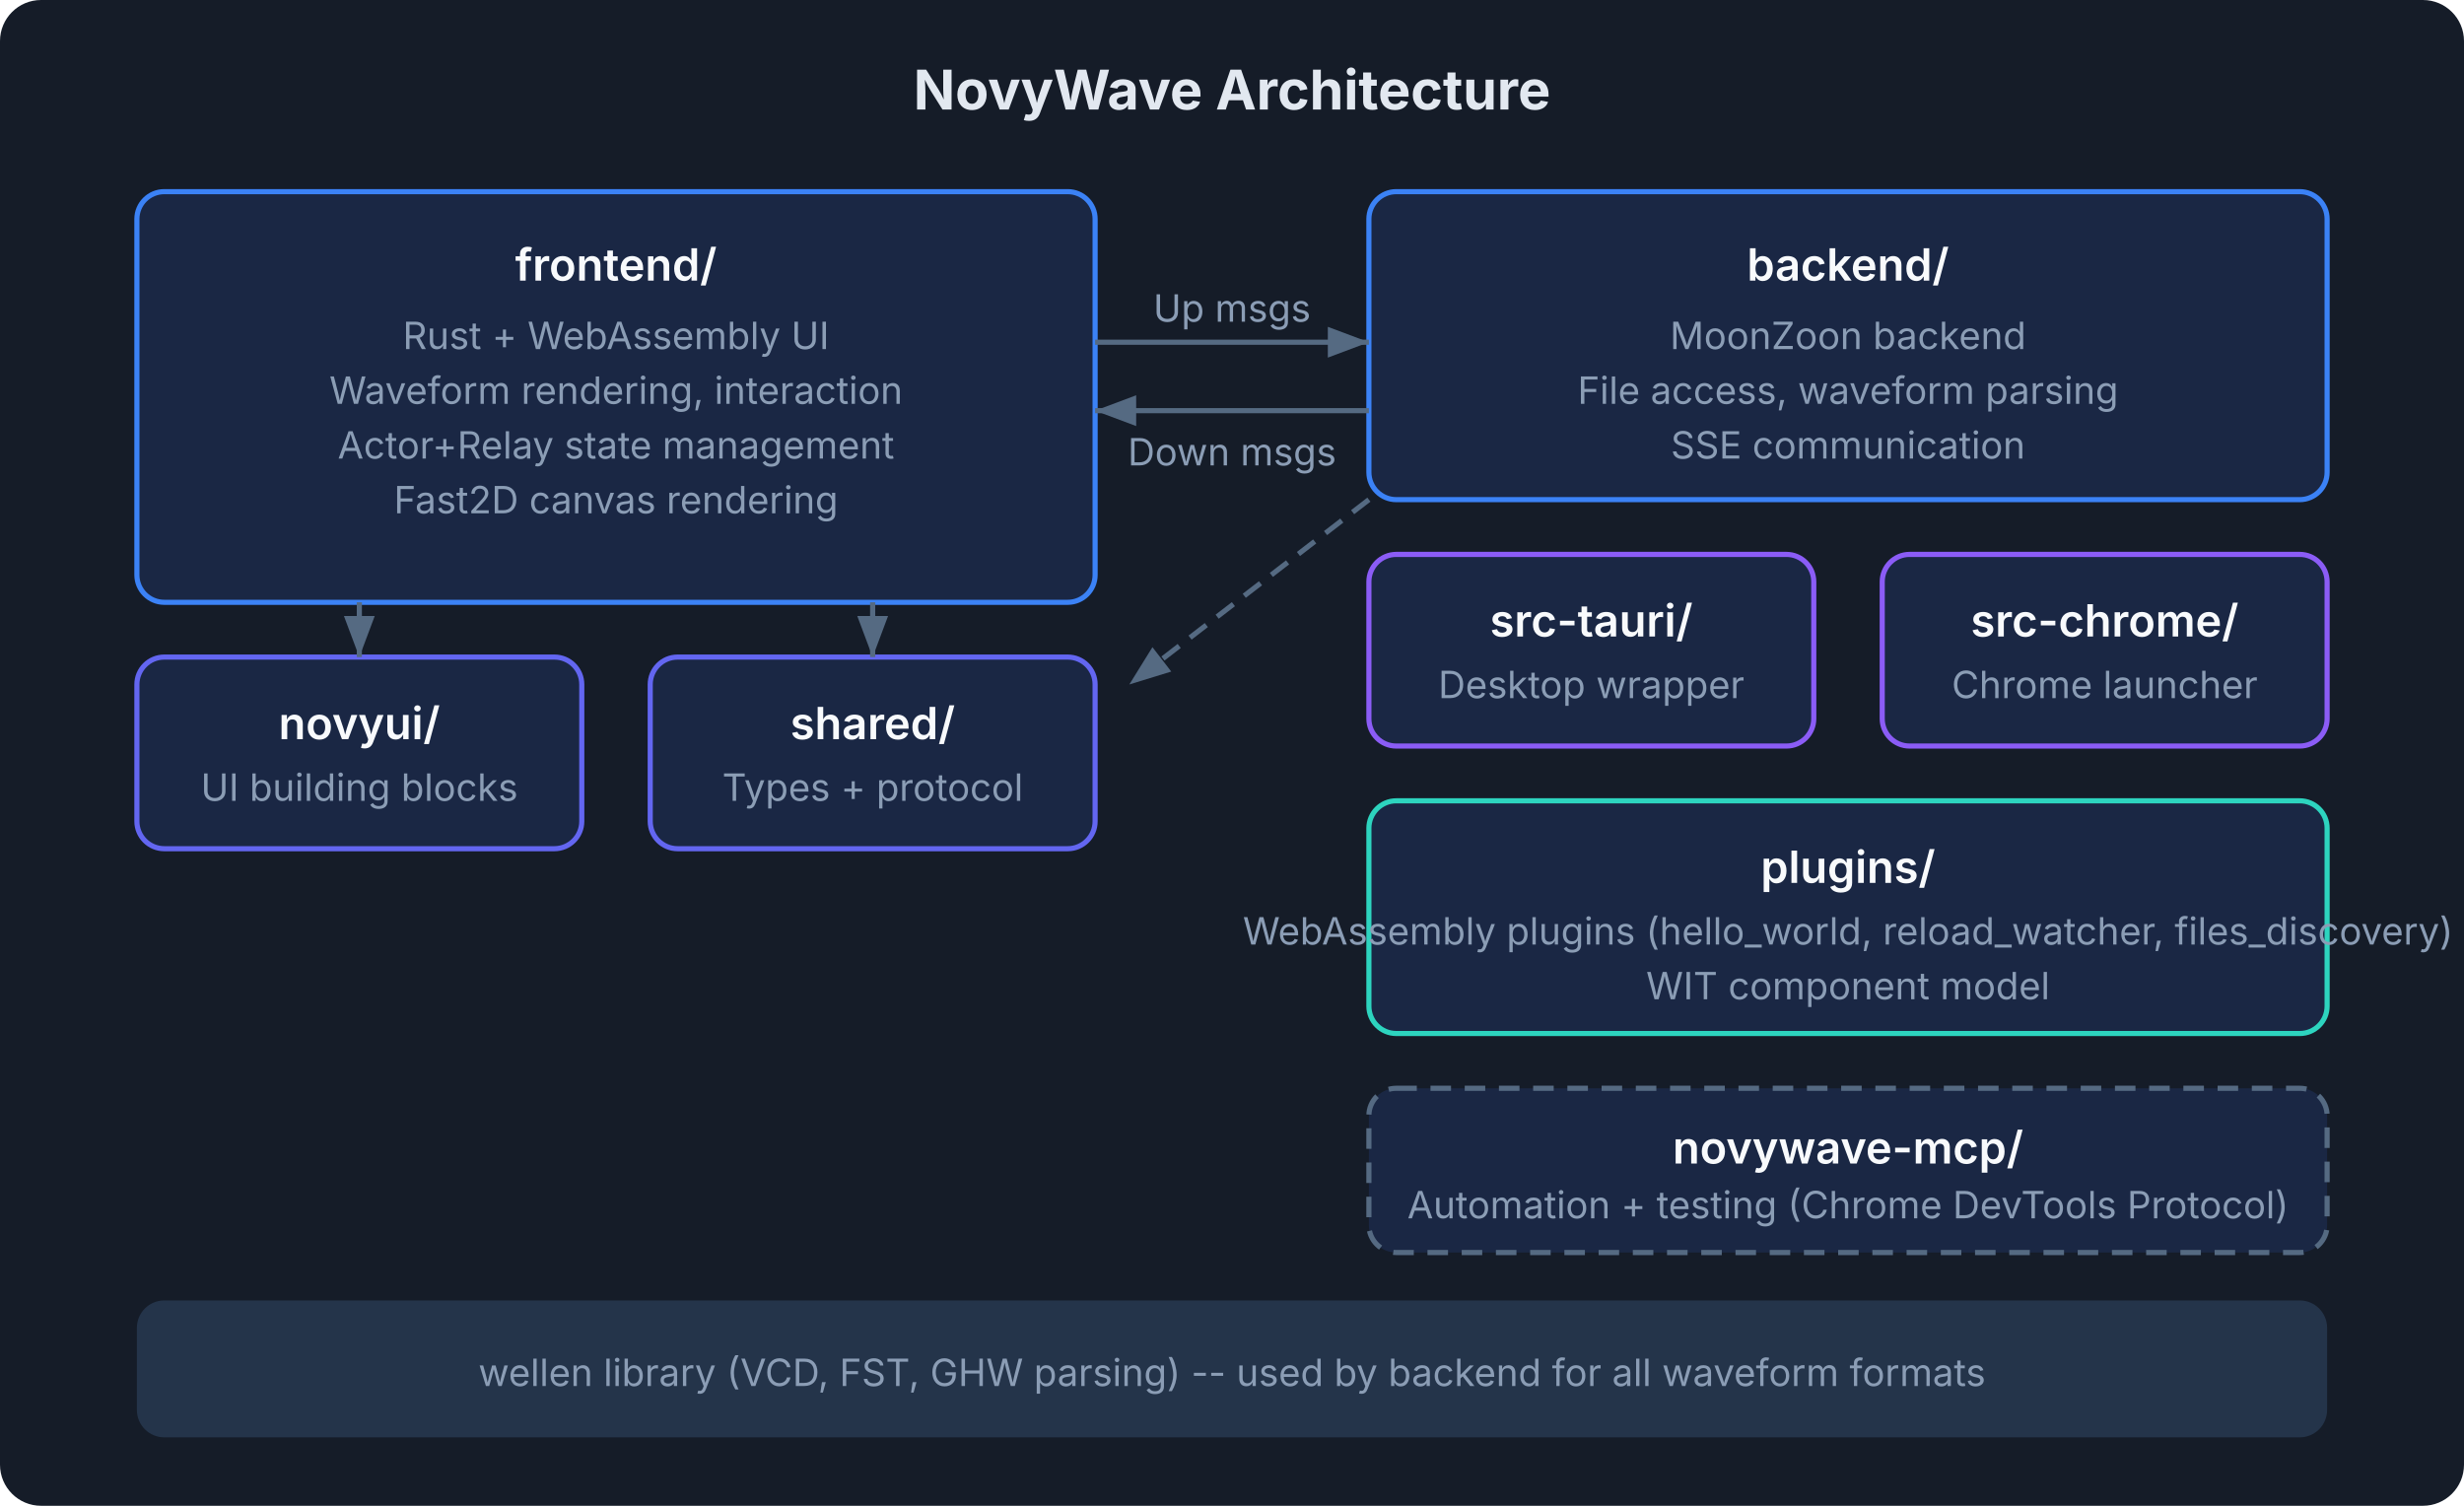
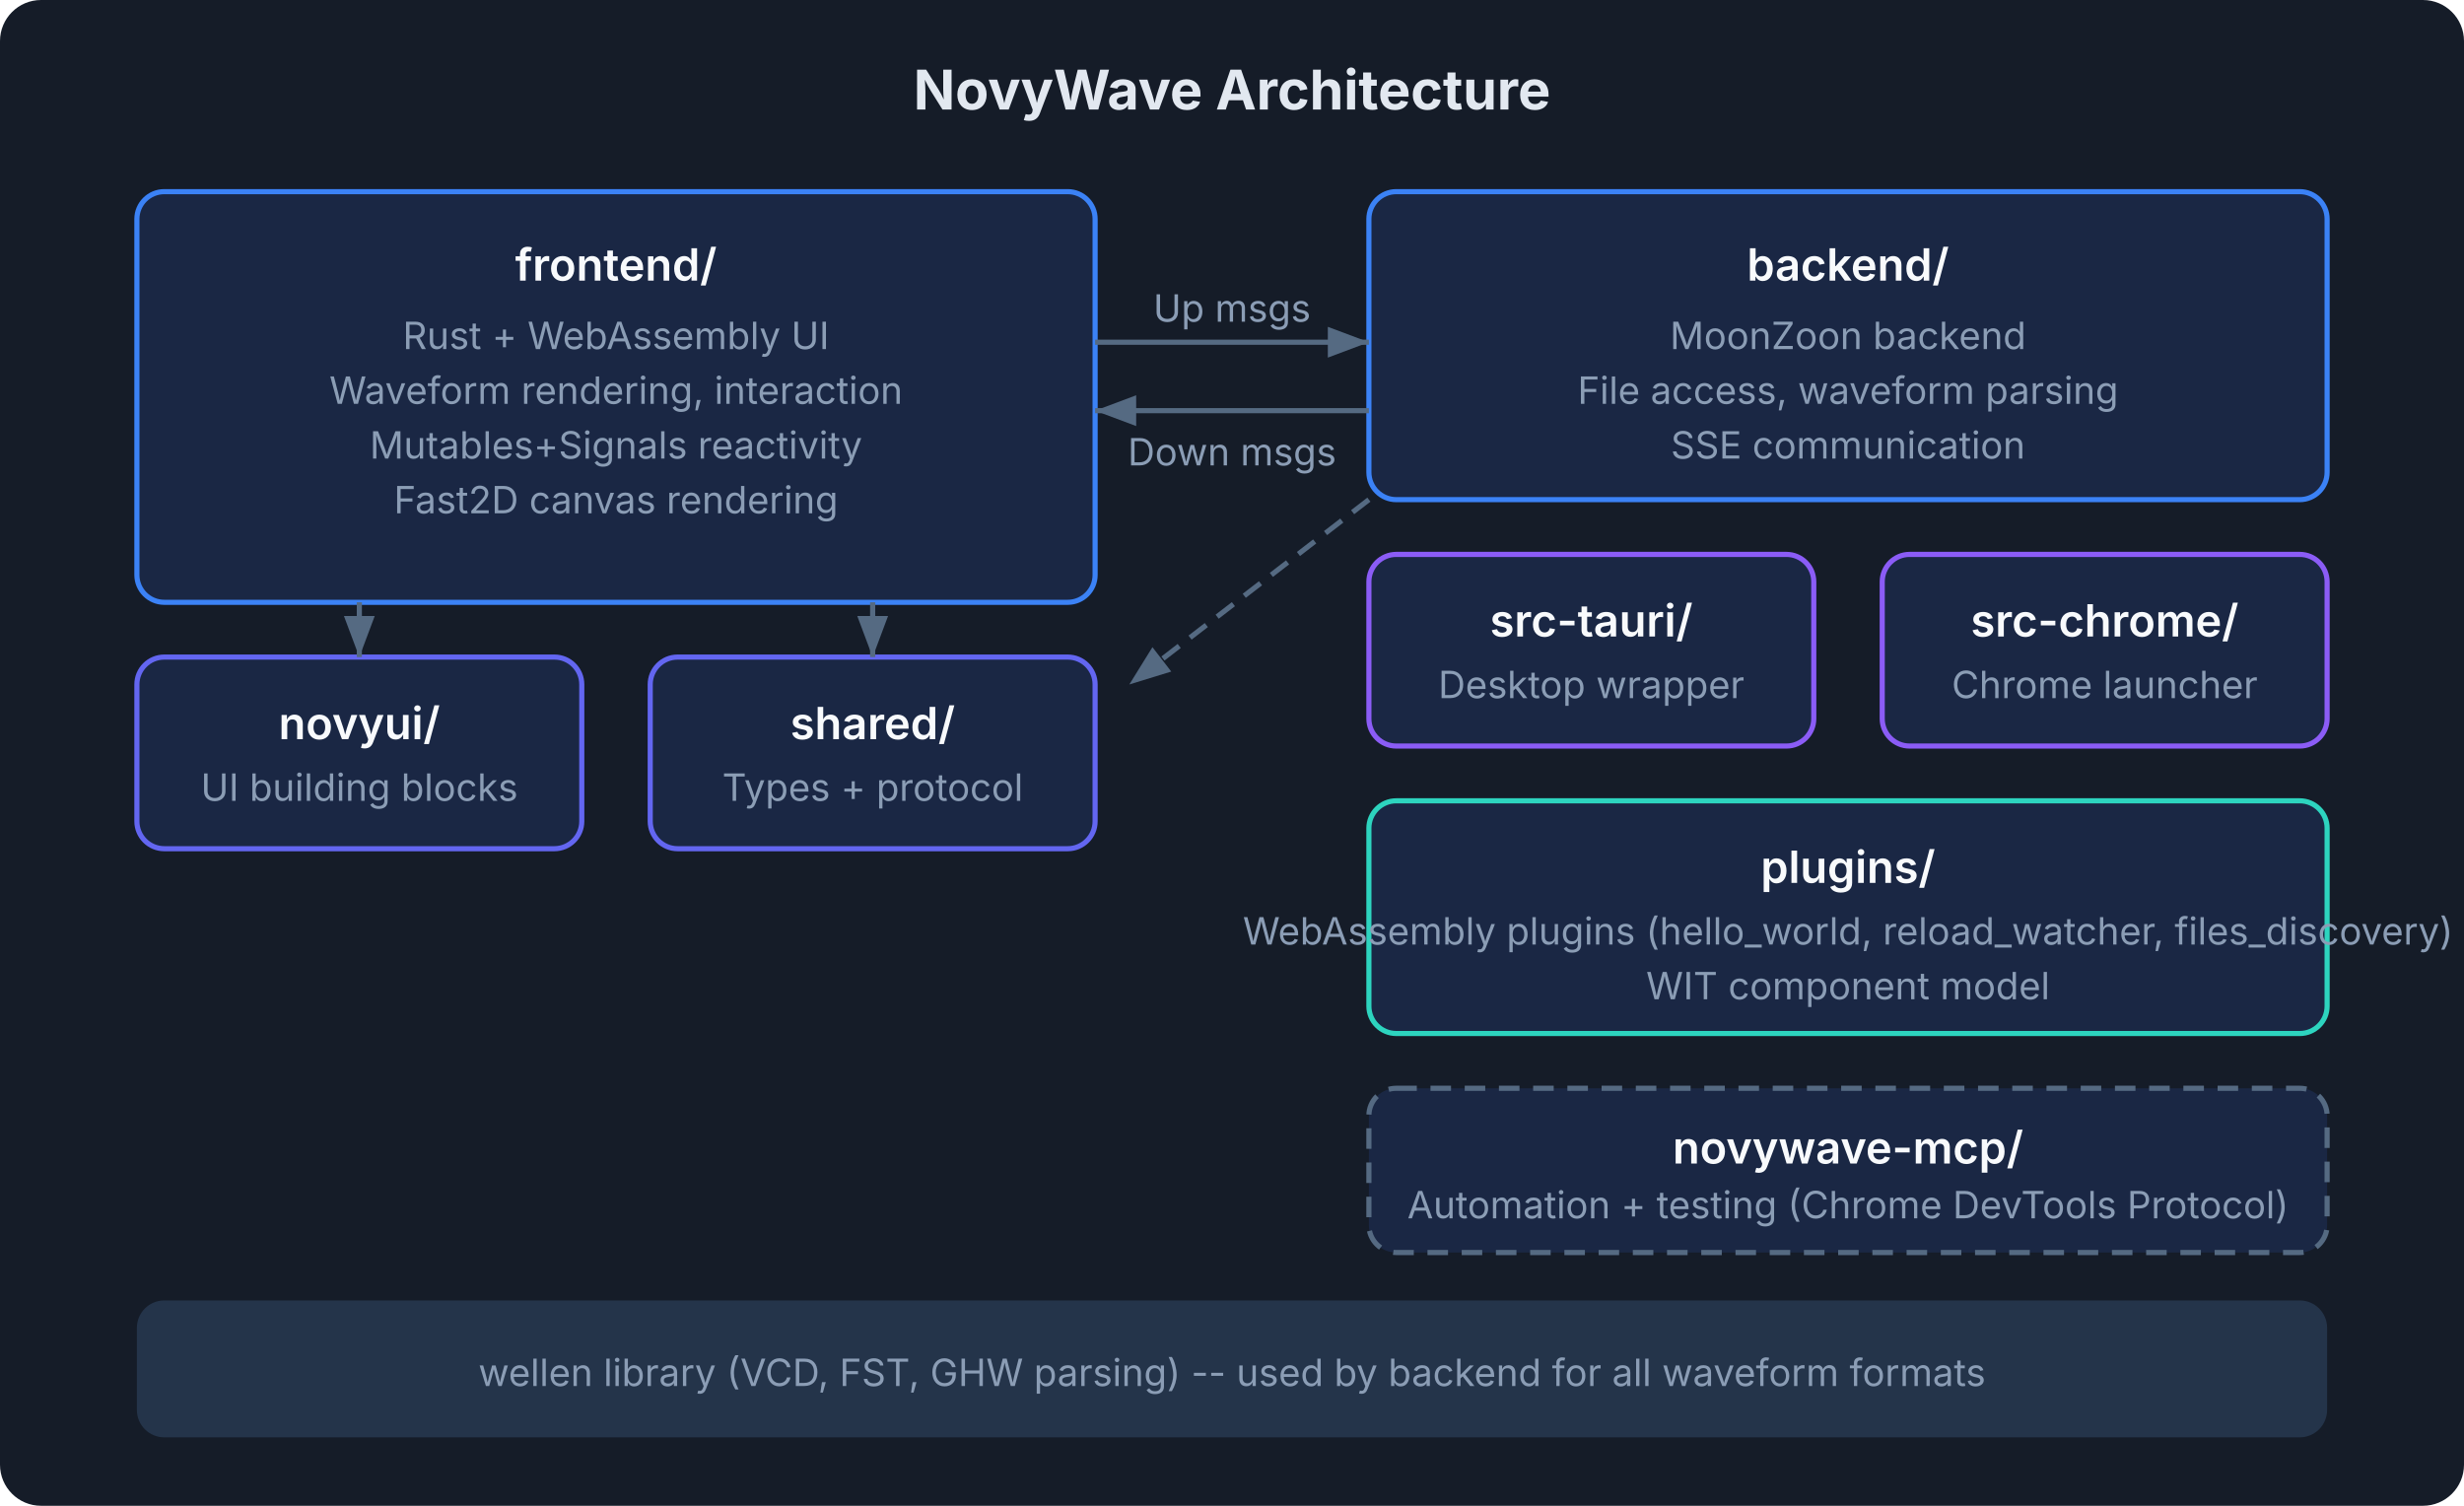
<svg xmlns="http://www.w3.org/2000/svg" viewBox="0 0 720 440" fill="none">
  <style>
    text { font-family: system-ui, -apple-system, sans-serif; }
    .title { font-size: 16px; font-weight: 700; fill: #e2e8f0; }
    .label { font-size: 13px; font-weight: 600; fill: #f8fafc; }
    .sublabel { font-size: 11px; fill: #8b9db5; }
    .box { rx: 8; ry: 8; stroke-width: 1.5; }
    .arrow { stroke: #556a82; stroke-width: 1.5; fill: none; marker-end: url(#arrowhead); }
    .dashed { stroke-dasharray: 6 4; }
  </style>
  <defs>
    <marker id="arrowhead" markerWidth="8" markerHeight="6" refX="8" refY="3" orient="auto">
      <path d="M0,0 L8,3 L0,6 Z" fill="#556a82" />
    </marker>
  </defs>
  <rect width="720" height="440" rx="12" fill="#151c28" />
  <text x="360" y="32" text-anchor="middle" class="title">NovyWave Architecture</text>
  <rect x="40" y="56" width="280" height="120" class="box" fill="#1a2744" stroke="#3b82f6" />
  <text x="180" y="82" text-anchor="middle" class="label">frontend/</text>
  <text x="180" y="102" text-anchor="middle" class="sublabel">Rust + WebAssembly UI</text>
  <text x="180" y="118" text-anchor="middle" class="sublabel">Waveform rendering, interaction</text>
-   <text x="180" y="134" text-anchor="middle" class="sublabel">Actor+Relay state management</text>
+   <text x="180" y="134" text-anchor="middle" class="sublabel">Mutables+Signals reactivity</text>
  <text x="180" y="150" text-anchor="middle" class="sublabel">Fast2D canvas rendering</text>
  <rect x="40" y="192" width="130" height="56" class="box" fill="#1a2744" stroke="#6366f1" />
  <text x="105" y="216" text-anchor="middle" class="label">novyui/</text>
  <text x="105" y="234" text-anchor="middle" class="sublabel">UI building blocks</text>
  <rect x="190" y="192" width="130" height="56" class="box" fill="#1a2744" stroke="#6366f1" />
  <text x="255" y="216" text-anchor="middle" class="label">shared/</text>
  <text x="255" y="234" text-anchor="middle" class="sublabel">Types + protocol</text>
  <rect x="400" y="56" width="280" height="90" class="box" fill="#1a2744" stroke="#3b82f6" />
  <text x="540" y="82" text-anchor="middle" class="label">backend/</text>
  <text x="540" y="102" text-anchor="middle" class="sublabel">MoonZoon backend</text>
  <text x="540" y="118" text-anchor="middle" class="sublabel">File access, waveform parsing</text>
  <text x="540" y="134" text-anchor="middle" class="sublabel">SSE communication</text>
  <rect x="400" y="162" width="130" height="56" class="box" fill="#1a2744" stroke="#8b5cf6" />
  <text x="465" y="186" text-anchor="middle" class="label">src-tauri/</text>
  <text x="465" y="204" text-anchor="middle" class="sublabel">Desktop wrapper</text>
  <rect x="550" y="162" width="130" height="56" class="box" fill="#1a2744" stroke="#8b5cf6" />
  <text x="615" y="186" text-anchor="middle" class="label">src-chrome/</text>
  <text x="615" y="204" text-anchor="middle" class="sublabel">Chrome launcher</text>
  <rect x="400" y="234" width="280" height="68" class="box" fill="#1a2744" stroke="#2dd4bf" />
  <text x="540" y="258" text-anchor="middle" class="label">plugins/</text>
  <text x="540" y="276" text-anchor="middle" class="sublabel">WebAssembly plugins (hello_world, reload_watcher, files_discovery)</text>
  <text x="540" y="292" text-anchor="middle" class="sublabel">WIT component model</text>
  <rect x="400" y="318" width="280" height="48" class="box" fill="#1a2744" stroke="#556a82" stroke-dasharray="6 4" />
  <text x="540" y="340" text-anchor="middle" class="label">novywave-mcp/</text>
  <text x="540" y="356" text-anchor="middle" class="sublabel">Automation + testing (Chrome DevTools Protocol)</text>
  <path d="M320,100 L400,100" class="arrow" />
  <path d="M400,120 L320,120" class="arrow" />
  <text x="360" y="94" text-anchor="middle" class="sublabel">Up msgs</text>
  <text x="360" y="136" text-anchor="middle" class="sublabel">Down msgs</text>
  <path d="M105,176 L105,192" class="arrow" />
  <path d="M255,176 L255,192" class="arrow" />
  <path d="M400,146 L330,200" class="arrow dashed" />
  <rect x="40" y="380" width="640" height="40" rx="8" fill="#24344a" />
  <text x="360" y="405" text-anchor="middle" class="sublabel">wellen library (VCD, FST, GHW parsing) -- used by backend for all waveform formats</text>
</svg>
